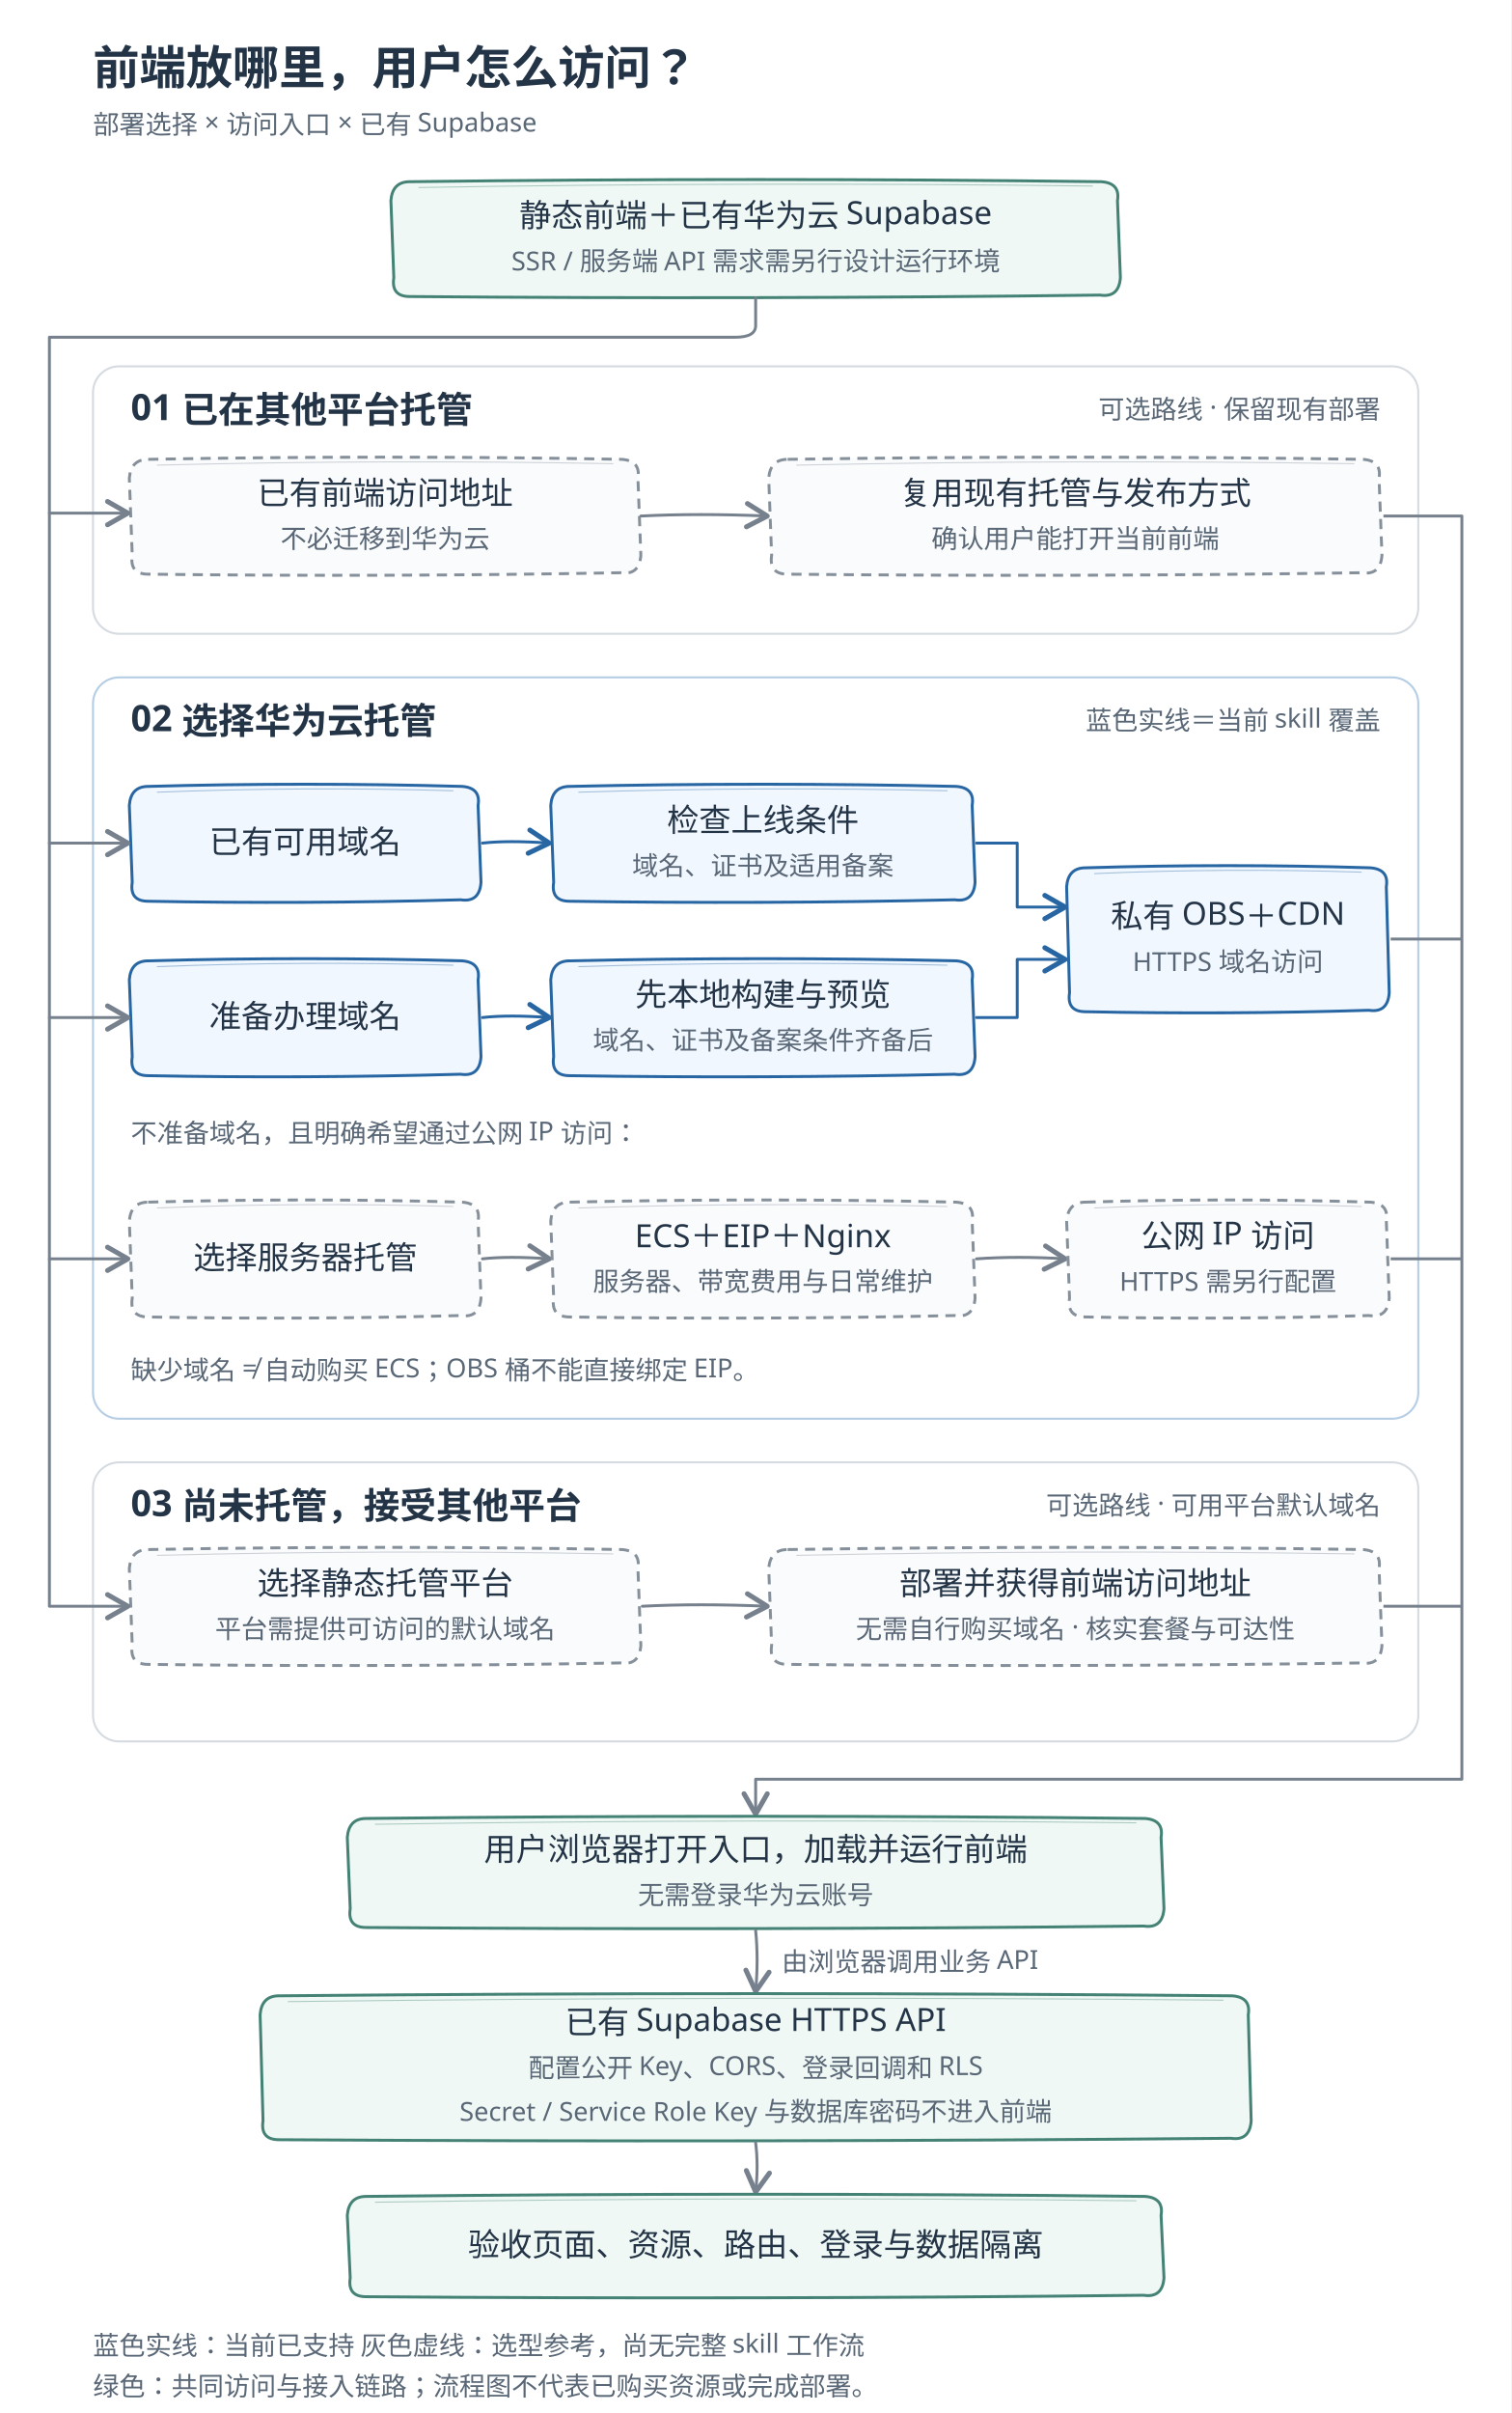
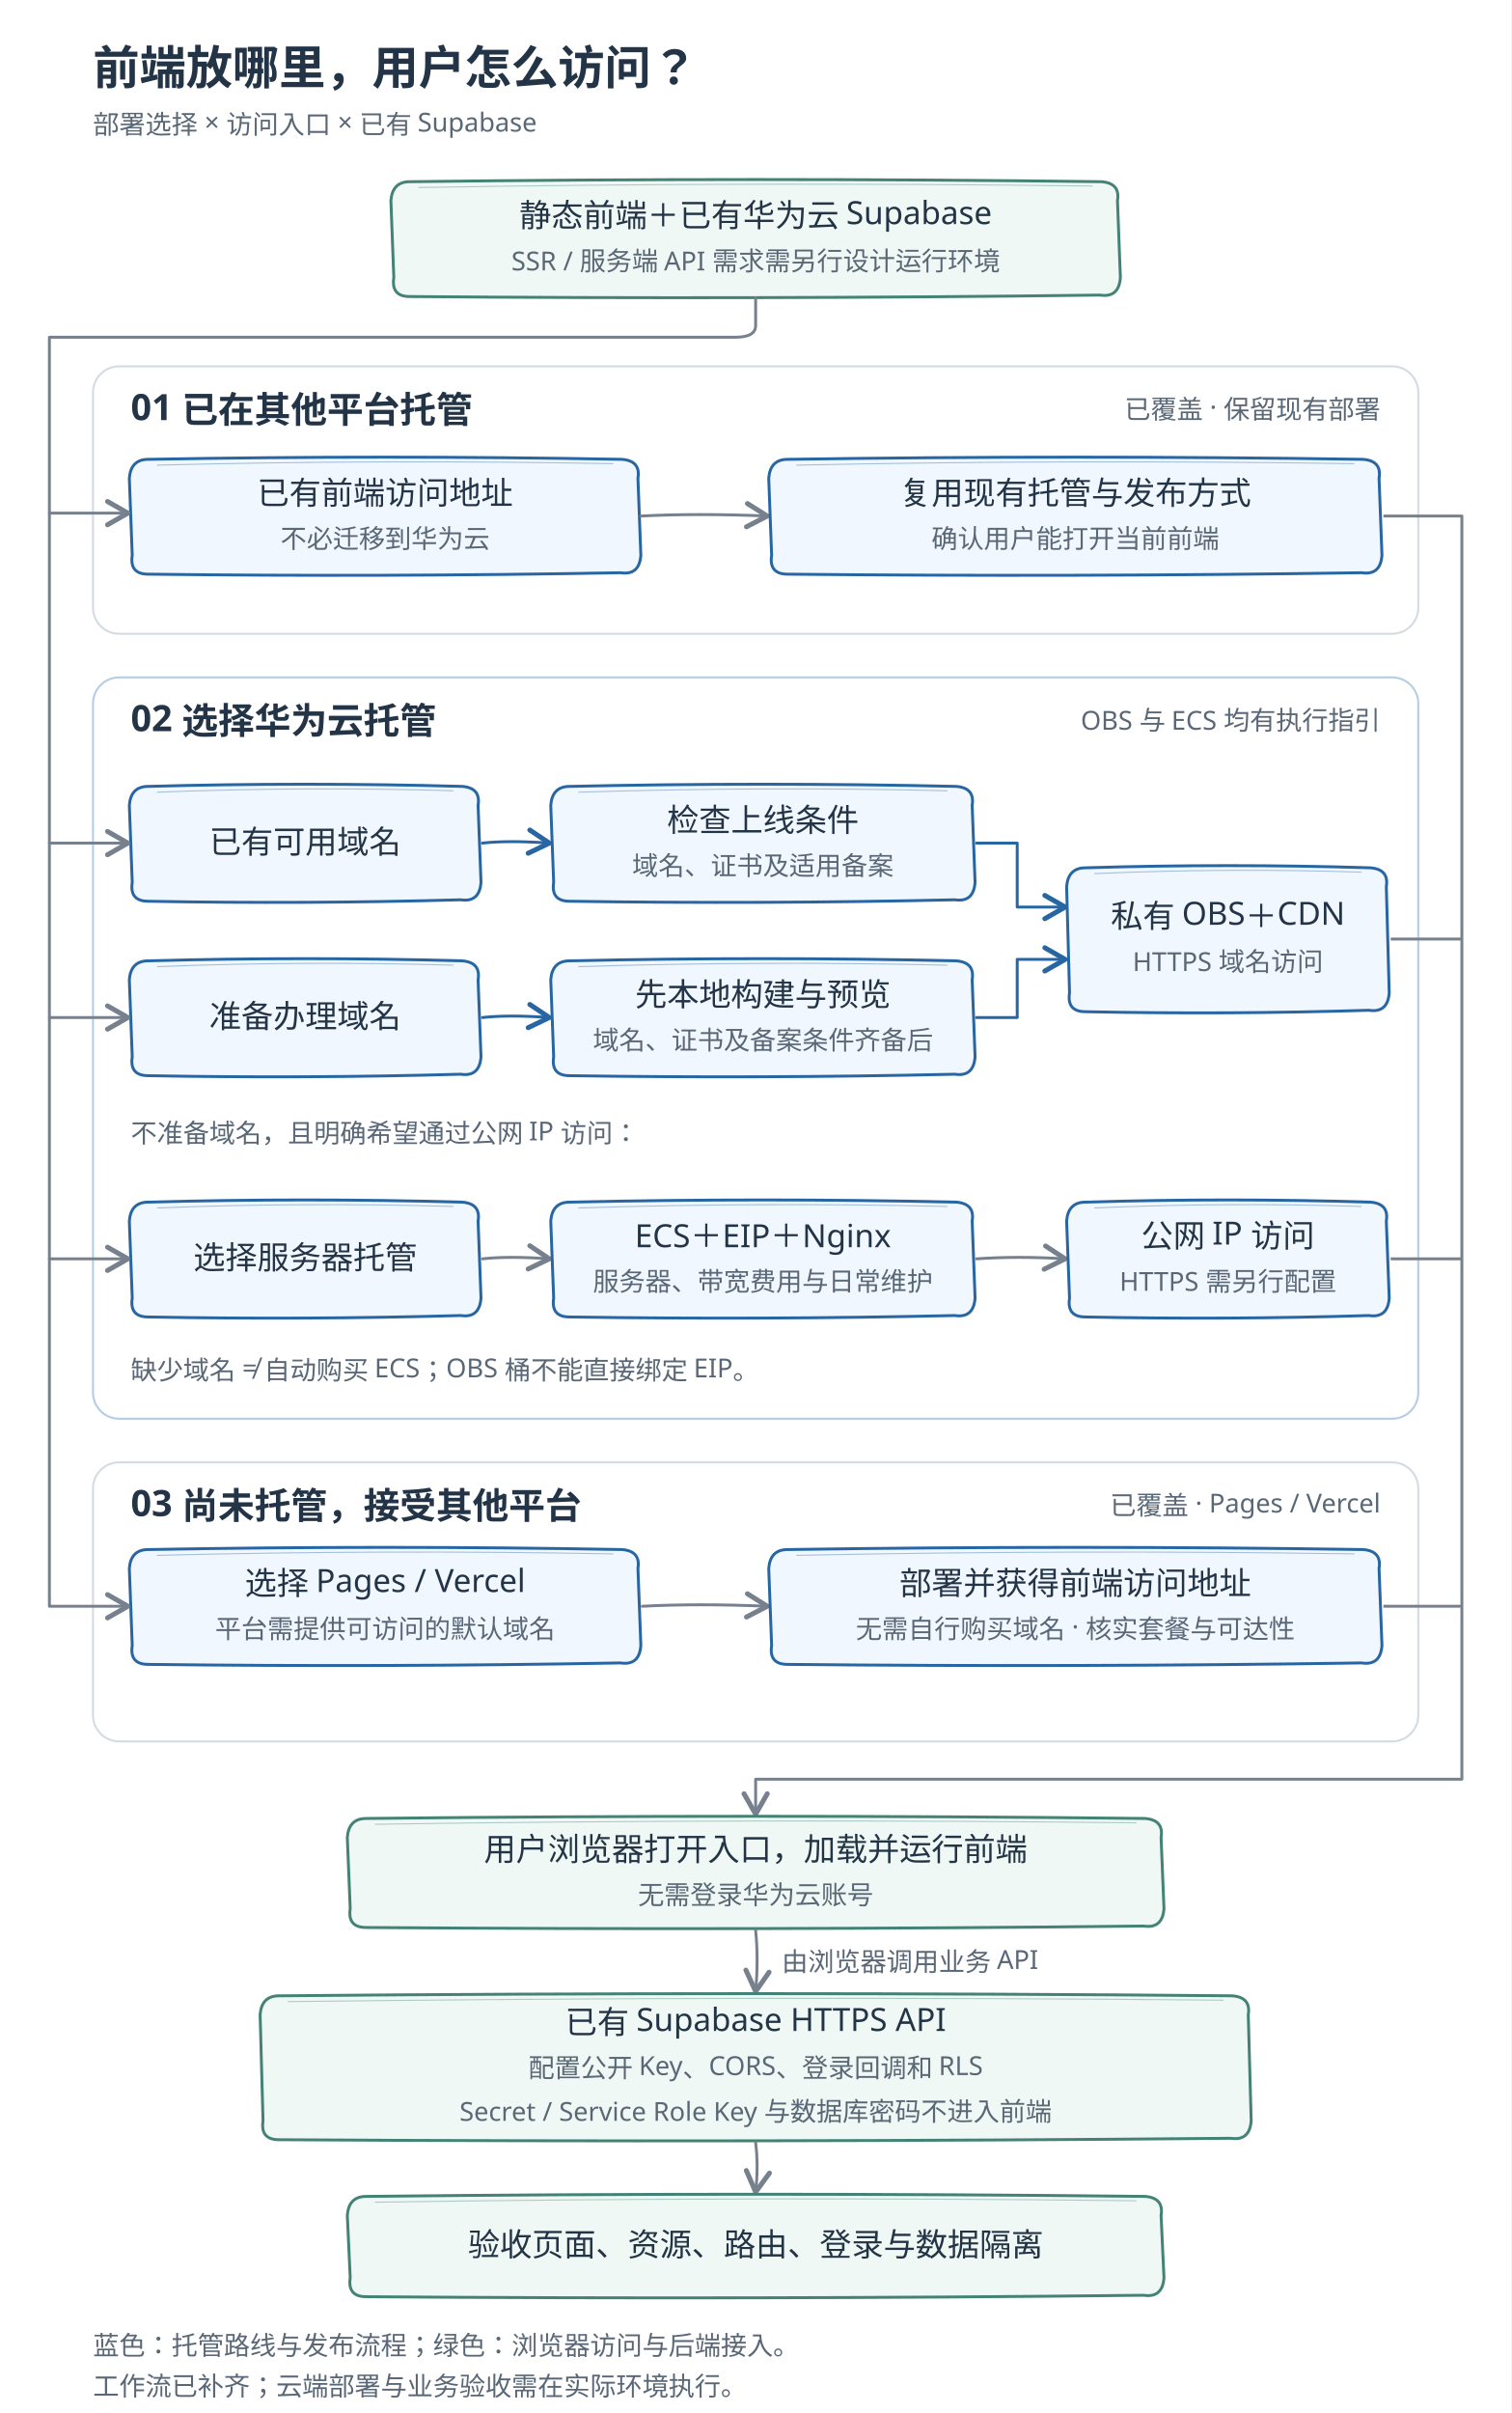
<svg xmlns="http://www.w3.org/2000/svg" width="1040" height="1660" viewBox="0 0 1040 1660" role="img" aria-labelledby="title description">
  <defs>
    <marker id="arrow" markerWidth="10" markerHeight="10" refX="8" refY="5" orient="auto-start-reverse">
      <path d="M 1 1 L 8 5 L 1 9" fill="none" stroke="#76818d" stroke-width="1.7" stroke-linecap="round" stroke-linejoin="round" />
    </marker>
    <marker id="blue-arrow" markerWidth="10" markerHeight="10" refX="8" refY="5" orient="auto-start-reverse">
      <path d="M 1 1 L 8 5 L 1 9" fill="none" stroke="#2766a2" stroke-width="1.7" stroke-linecap="round" stroke-linejoin="round" />
    </marker>
    <style>
    text { font-family: "Kaiti SC", "STKaiti", "KaiTi", "PingFang SC", "Microsoft YaHei", sans-serif; fill: #243447; }
    .title { font-size: 32px; font-weight: 700; }
    .section { font-size: 25px; font-weight: 700; }
    .body { font-size: 22px; }
    .note { font-size: 18px; fill: #596776; }
    .blue { fill: #2766a2; }
    .connector { fill: none; stroke: #76818d; stroke-width: 2; stroke-linecap: round; stroke-linejoin: round; marker-end: url(#arrow); }
    .supported { stroke: #2766a2; marker-end: url(#blue-arrow); }
  </style>
  </defs>
  <rect width="1040" height="1660" fill="#ffffff" />
  <text x="64" y="58" class="title" text-anchor="start">前端放哪里，用户怎么访问？</text>
  <text x="64" y="92" class="note" text-anchor="start">部署选择 × 访问入口 × 已有 Supabase</text>
  <g id="start">
    <path d="M282 125 Q520.0 122 758 125 Q771 126 769 138 L771 191 Q770 205 757 203 Q520.0 206 282 204 Q269 204 271 191 L269 138 Q270 125 282 125 Z" fill="#eff8f4" stroke="#438274" stroke-width="2" />
    <path d="M288 129 Q520.0 125 752 128" fill="none" stroke="#438274" stroke-width="0.7" opacity="0.4" />
    <text x="520.0" y="156.0" class="body" text-anchor="middle">静态前端＋已有华为云 Supabase</text>
    <text x="520.0" y="186.0" class="note" text-anchor="middle">SSR / 服务端 API 需求需另行设计运行环境</text>
  </g>
  <g id="existing-platform">
    <rect x="64" y="252" width="912" height="184" rx="18" fill="white" stroke="#d5dbe0" stroke-width="1.4" />
  </g>
  <text x="90" y="289" class="section" text-anchor="start">01  已在其他平台托管</text>
-   <text x="950" y="288" class="note" text-anchor="end">可选路线 · 保留现有部署</text>
+   <text x="950" y="288" class="note" text-anchor="end">已覆盖 · 保留现有部署</text>
  <g id="existing-site">
-     <path d="M102 316 Q265.0 313 428 316 Q441 317 439 329 L441 382 Q440 396 427 394 Q265.0 397 102 395 Q89 395 91 382 L89 329 Q90 316 102 316 Z" fill="#fafbfc" stroke="#86909a" stroke-width="2" stroke-dasharray="7 5" />
-     <path d="M108 320 Q265.0 316 422 319" fill="none" stroke="#86909a" stroke-width="0.7" opacity="0.4" />
+     <path d="M102 316 Q265.0 313 428 316 Q441 317 439 329 L441 382 Q440 396 427 394 Q265.0 397 102 395 Q89 395 91 382 L89 329 Q90 316 102 316 Z" fill="#f1f7ff" stroke="#2766a2" stroke-width="2" />
+     <path d="M108 320 Q265.0 316 422 319" fill="none" stroke="#2766a2" stroke-width="0.7" opacity="0.4" />
    <text x="265.0" y="347.0" class="body" text-anchor="middle">已有前端访问地址</text>
    <text x="265.0" y="377.0" class="note" text-anchor="middle">不必迁移到华为云</text>
  </g>
  <path d="M 441 355 Q 480 353 528 355" class="connector" />
  <g id="keep-hosting">
-     <path d="M542 316 Q740.0 313 938 316 Q951 317 949 329 L951 382 Q950 396 937 394 Q740.0 397 542 395 Q529 395 531 382 L529 329 Q530 316 542 316 Z" fill="#fafbfc" stroke="#86909a" stroke-width="2" stroke-dasharray="7 5" />
-     <path d="M548 320 Q740.0 316 932 319" fill="none" stroke="#86909a" stroke-width="0.7" opacity="0.4" />
+     <path d="M542 316 Q740.0 313 938 316 Q951 317 949 329 L951 382 Q950 396 937 394 Q740.0 397 542 395 Q529 395 531 382 L529 329 Q530 316 542 316 Z" fill="#f1f7ff" stroke="#2766a2" stroke-width="2" />
+     <path d="M548 320 Q740.0 316 932 319" fill="none" stroke="#2766a2" stroke-width="0.7" opacity="0.4" />
    <text x="740.0" y="347.0" class="body" text-anchor="middle">复用现有托管与发布方式</text>
    <text x="740.0" y="377.0" class="note" text-anchor="middle">确认用户能打开当前前端</text>
  </g>
  <g id="huawei">
    <rect x="64" y="466" width="912" height="510" rx="18" fill="white" stroke="#b5cde5" stroke-width="1.4" />
  </g>
  <text x="90" y="503" class="section" text-anchor="start">02  选择华为云托管</text>
-   <text x="950" y="502" class="note" text-anchor="end">蓝色实线＝当前 skill 覆盖</text>
+   <text x="950" y="502" class="note" text-anchor="end">OBS 与 ECS 均有执行指引</text>
  <g id="domain-ready">
    <path d="M102 541 Q210.0 538 318 541 Q331 542 329 554 L331 607 Q330 621 317 619 Q210.0 622 102 620 Q89 620 91 607 L89 554 Q90 541 102 541 Z" fill="#f1f7ff" stroke="#2766a2" stroke-width="2" />
    <path d="M108 545 Q210.0 541 312 544" fill="none" stroke="#2766a2" stroke-width="0.7" opacity="0.4" />
    <text x="210.0" y="587.0" class="body" text-anchor="middle">已有可用域名</text>
  </g>
  <path d="M 332 580 Q 350 578 378 580" class="connector supported" />
  <g id="prerequisites">
    <path d="M392 541 Q525.0 538 658 541 Q671 542 669 554 L671 607 Q670 621 657 619 Q525.0 622 392 620 Q379 620 381 607 L379 554 Q380 541 392 541 Z" fill="#f1f7ff" stroke="#2766a2" stroke-width="2" />
    <path d="M398 545 Q525.0 541 652 544" fill="none" stroke="#2766a2" stroke-width="0.7" opacity="0.4" />
    <text x="525.0" y="572.0" class="body" text-anchor="middle">检查上线条件</text>
    <text x="525.0" y="602.0" class="note" text-anchor="middle">域名、证书及适用备案</text>
  </g>
  <g id="domain-pending">
    <path d="M102 661 Q210.0 658 318 661 Q331 662 329 674 L331 727 Q330 741 317 739 Q210.0 742 102 740 Q89 740 91 727 L89 674 Q90 661 102 661 Z" fill="#f1f7ff" stroke="#2766a2" stroke-width="2" />
    <path d="M108 665 Q210.0 661 312 664" fill="none" stroke="#2766a2" stroke-width="0.7" opacity="0.4" />
    <text x="210.0" y="707.0" class="body" text-anchor="middle">准备办理域名</text>
  </g>
  <path d="M 332 700 Q 350 698 378 700" class="connector supported" />
  <g id="local-preview">
    <path d="M392 661 Q525.0 658 658 661 Q671 662 669 674 L671 727 Q670 741 657 739 Q525.0 742 392 740 Q379 740 381 727 L379 674 Q380 661 392 661 Z" fill="#f1f7ff" stroke="#2766a2" stroke-width="2" />
    <path d="M398 665 Q525.0 661 652 664" fill="none" stroke="#2766a2" stroke-width="0.7" opacity="0.4" />
    <text x="525.0" y="692.0" class="body" text-anchor="middle">先本地构建与预览</text>
    <text x="525.0" y="722.0" class="note" text-anchor="middle">域名、证书及备案条件齐备后</text>
  </g>
  <path d="M 672 580 L 700 580 L 700 624 L 733 624" class="connector supported" />
  <path d="M 672 700 L 700 700 L 700 660 L 733 660" class="connector supported" />
  <g id="obs-cdn">
    <path d="M747 597 Q845.0 594 943 597 Q956 598 954 610 L956 683 Q955 697 942 695 Q845.0 698 747 696 Q734 696 736 683 L734 610 Q735 597 747 597 Z" fill="#f1f7ff" stroke="#2766a2" stroke-width="2" />
    <path d="M753 601 Q845.0 597 937 600" fill="none" stroke="#2766a2" stroke-width="0.7" opacity="0.4" />
    <text x="845.0" y="638.0" class="body" text-anchor="middle">私有 OBS＋CDN</text>
    <text x="845.0" y="668.0" class="note" text-anchor="middle">HTTPS 域名访问</text>
  </g>
  <text x="90" y="786" class="note" text-anchor="start">不准备域名，且明确希望通过公网 IP 访问：</text>
  <g id="ip-choice">
-     <path d="M102 827 Q210.0 824 318 827 Q331 828 329 840 L331 893 Q330 907 317 905 Q210.0 908 102 906 Q89 906 91 893 L89 840 Q90 827 102 827 Z" fill="#fafbfc" stroke="#86909a" stroke-width="2" stroke-dasharray="7 5" />
-     <path d="M108 831 Q210.0 827 312 830" fill="none" stroke="#86909a" stroke-width="0.7" opacity="0.4" />
+     <path d="M102 827 Q210.0 824 318 827 Q331 828 329 840 L331 893 Q330 907 317 905 Q210.0 908 102 906 Q89 906 91 893 L89 840 Q90 827 102 827 Z" fill="#f1f7ff" stroke="#2766a2" stroke-width="2" />
+     <path d="M108 831 Q210.0 827 312 830" fill="none" stroke="#2766a2" stroke-width="0.7" opacity="0.4" />
    <text x="210.0" y="873.0" class="body" text-anchor="middle">选择服务器托管</text>
  </g>
  <path d="M 332 866 Q 350 864 378 866" class="connector" />
  <g id="ecs">
-     <path d="M392 827 Q525.0 824 658 827 Q671 828 669 840 L671 893 Q670 907 657 905 Q525.0 908 392 906 Q379 906 381 893 L379 840 Q380 827 392 827 Z" fill="#fafbfc" stroke="#86909a" stroke-width="2" stroke-dasharray="7 5" />
-     <path d="M398 831 Q525.0 827 652 830" fill="none" stroke="#86909a" stroke-width="0.7" opacity="0.4" />
+     <path d="M392 827 Q525.0 824 658 827 Q671 828 669 840 L671 893 Q670 907 657 905 Q525.0 908 392 906 Q379 906 381 893 L379 840 Q380 827 392 827 Z" fill="#f1f7ff" stroke="#2766a2" stroke-width="2" />
+     <path d="M398 831 Q525.0 827 652 830" fill="none" stroke="#2766a2" stroke-width="0.7" opacity="0.4" />
    <text x="525.0" y="858.0" class="body" text-anchor="middle">ECS＋EIP＋Nginx</text>
    <text x="525.0" y="888.0" class="note" text-anchor="middle">服务器、带宽费用与日常维护</text>
  </g>
  <path d="M 672 866 Q 700 864 733 866" class="connector" />
  <g id="ip-entry">
-     <path d="M747 827 Q845.0 824 943 827 Q956 828 954 840 L956 893 Q955 907 942 905 Q845.0 908 747 906 Q734 906 736 893 L734 840 Q735 827 747 827 Z" fill="#fafbfc" stroke="#86909a" stroke-width="2" stroke-dasharray="7 5" />
-     <path d="M753 831 Q845.0 827 937 830" fill="none" stroke="#86909a" stroke-width="0.7" opacity="0.4" />
+     <path d="M747 827 Q845.0 824 943 827 Q956 828 954 840 L956 893 Q955 907 942 905 Q845.0 908 747 906 Q734 906 736 893 L734 840 Q735 827 747 827 Z" fill="#f1f7ff" stroke="#2766a2" stroke-width="2" />
+     <path d="M753 831 Q845.0 827 937 830" fill="none" stroke="#2766a2" stroke-width="0.7" opacity="0.4" />
    <text x="845.0" y="858.0" class="body" text-anchor="middle">公网 IP 访问</text>
    <text x="845.0" y="888.0" class="note" text-anchor="middle">HTTPS 需另行配置</text>
  </g>
  <text x="90" y="949" class="note" text-anchor="start">缺少域名 ≠ 自动购买 ECS；OBS 桶不能直接绑定 EIP。</text>
  <g id="new-platform">
    <rect x="64" y="1006" width="912" height="192" rx="18" fill="white" stroke="#d5dbe0" stroke-width="1.4" />
  </g>
  <text x="90" y="1043" class="section" text-anchor="start">03  尚未托管，接受其他平台</text>
-   <text x="950" y="1042" class="note" text-anchor="end">可选路线 · 可用平台默认域名</text>
+   <text x="950" y="1042" class="note" text-anchor="end">已覆盖 · Pages / Vercel</text>
  <g id="choose-platform">
-     <path d="M102 1066 Q265.0 1063 428 1066 Q441 1067 439 1079 L441 1132 Q440 1146 427 1144 Q265.0 1147 102 1145 Q89 1145 91 1132 L89 1079 Q90 1066 102 1066 Z" fill="#fafbfc" stroke="#86909a" stroke-width="2" stroke-dasharray="7 5" />
-     <path d="M108 1070 Q265.0 1066 422 1069" fill="none" stroke="#86909a" stroke-width="0.7" opacity="0.4" />
-     <text x="265.0" y="1097.0" class="body" text-anchor="middle">选择静态托管平台</text>
+     <path d="M102 1066 Q265.0 1063 428 1066 Q441 1067 439 1079 L441 1132 Q440 1146 427 1144 Q265.0 1147 102 1145 Q89 1145 91 1132 L89 1079 Q90 1066 102 1066 Z" fill="#f1f7ff" stroke="#2766a2" stroke-width="2" />
+     <path d="M108 1070 Q265.0 1066 422 1069" fill="none" stroke="#2766a2" stroke-width="0.7" opacity="0.4" />
+     <text x="265.0" y="1097.0" class="body" text-anchor="middle">选择 Pages / Vercel</text>
    <text x="265.0" y="1127.0" class="note" text-anchor="middle">平台需提供可访问的默认域名</text>
  </g>
  <path d="M 442 1105 Q 480 1103 528 1105" class="connector" />
  <g id="platform-deploy">
-     <path d="M542 1066 Q740.0 1063 938 1066 Q951 1067 949 1079 L951 1132 Q950 1146 937 1144 Q740.0 1147 542 1145 Q529 1145 531 1132 L529 1079 Q530 1066 542 1066 Z" fill="#fafbfc" stroke="#86909a" stroke-width="2" stroke-dasharray="7 5" />
-     <path d="M548 1070 Q740.0 1066 932 1069" fill="none" stroke="#86909a" stroke-width="0.7" opacity="0.4" />
+     <path d="M542 1066 Q740.0 1063 938 1066 Q951 1067 949 1079 L951 1132 Q950 1146 937 1144 Q740.0 1147 542 1145 Q529 1145 531 1132 L529 1079 Q530 1066 542 1066 Z" fill="#f1f7ff" stroke="#2766a2" stroke-width="2" />
+     <path d="M548 1070 Q740.0 1066 932 1069" fill="none" stroke="#2766a2" stroke-width="0.7" opacity="0.4" />
    <text x="740.0" y="1097.0" class="body" text-anchor="middle">部署并获得前端访问地址</text>
    <text x="740.0" y="1127.0" class="note" text-anchor="middle">无需自行购买域名 · 核实套餐与可达性</text>
  </g>
  <path d="M 952 355 L 1006 355 L 1006 1224 L 520 1224" fill="none" stroke="#76818d" stroke-width="2" stroke-linejoin="round" />
  <path d="M 957 646 L 1006 646 M 957 866 L 1006 866 M 952 1105 L 1006 1105" fill="none" stroke="#76818d" stroke-width="2" />
  <path d="M 520 1224 L 520 1248" class="connector" />
  <g id="browser">
    <path d="M252 1251 Q520.0 1248 788 1251 Q801 1252 799 1264 L801 1313 Q800 1327 787 1325 Q520.0 1328 252 1326 Q239 1326 241 1313 L239 1264 Q240 1251 252 1251 Z" fill="#eff8f4" stroke="#438274" stroke-width="2" />
    <path d="M258 1255 Q520.0 1251 782 1254" fill="none" stroke="#438274" stroke-width="0.7" opacity="0.4" />
    <text x="520.0" y="1280.0" class="body" text-anchor="middle">用户浏览器打开入口，加载并运行前端</text>
    <text x="520.0" y="1310.0" class="note" text-anchor="middle">无需登录华为云账号</text>
  </g>
  <path d="M 520 1328 Q 522 1348 520 1370" class="connector" />
  <text x="538" y="1356" class="note" text-anchor="start">由浏览器调用业务 API</text>
  <g id="supabase">
    <path d="M192 1373 Q520.0 1370 848 1373 Q861 1374 859 1386 L861 1459 Q860 1473 847 1471 Q520.0 1474 192 1472 Q179 1472 181 1459 L179 1386 Q180 1373 192 1373 Z" fill="#eff8f4" stroke="#438274" stroke-width="2" />
    <path d="M198 1377 Q520.0 1373 842 1376" fill="none" stroke="#438274" stroke-width="0.7" opacity="0.4" />
    <text x="520.0" y="1399.0" class="body" text-anchor="middle">已有 Supabase HTTPS API</text>
    <text x="520.0" y="1429.0" class="note" text-anchor="middle">配置公开 Key、CORS、登录回调和 RLS</text>
    <text x="520.0" y="1459.0" class="note" text-anchor="middle">Secret / Service Role Key 与数据库密码不进入前端</text>
  </g>
  <path d="M 520 1474 Q 522 1490 520 1508" class="connector" />
  <g id="acceptance">
    <path d="M252 1511 Q520.0 1508 788 1511 Q801 1512 799 1524 L801 1567 Q800 1581 787 1579 Q520.0 1582 252 1580 Q239 1580 241 1567 L239 1524 Q240 1511 252 1511 Z" fill="#eff8f4" stroke="#438274" stroke-width="2" />
    <path d="M258 1515 Q520.0 1511 782 1514" fill="none" stroke="#438274" stroke-width="0.7" opacity="0.4" />
    <text x="520.0" y="1552.0" class="body" text-anchor="middle">验收页面、资源、路由、登录与数据隔离</text>
  </g>
-   <text x="64" y="1620" class="note" text-anchor="start">蓝色实线：当前已支持    灰色虚线：选型参考，尚无完整 skill 工作流</text>
-   <text x="64" y="1648" class="note" text-anchor="start">绿色：共同访问与接入链路；流程图不代表已购买资源或完成部署。</text>
+   <text x="64" y="1620" class="note" text-anchor="start">蓝色：托管路线与发布流程；绿色：浏览器访问与后端接入。</text>
+   <text x="64" y="1648" class="note" text-anchor="start">工作流已补齐；云端部署与业务验收需在实际环境执行。</text>
  <path d="M 520 205 L 520 224 Q 520 232 506 232 L 34 232 L 34 353 L 88 353" class="connector" />
  <path d="M 34 353 L 34 580 L 88 580" class="connector" />
  <path d="M 34 580 L 34 700 L 88 700" class="connector" />
  <path d="M 34 700 L 34 866 L 88 866" class="connector" />
  <path d="M 34 866 L 34 1105 L 88 1105" class="connector" />
</svg>
